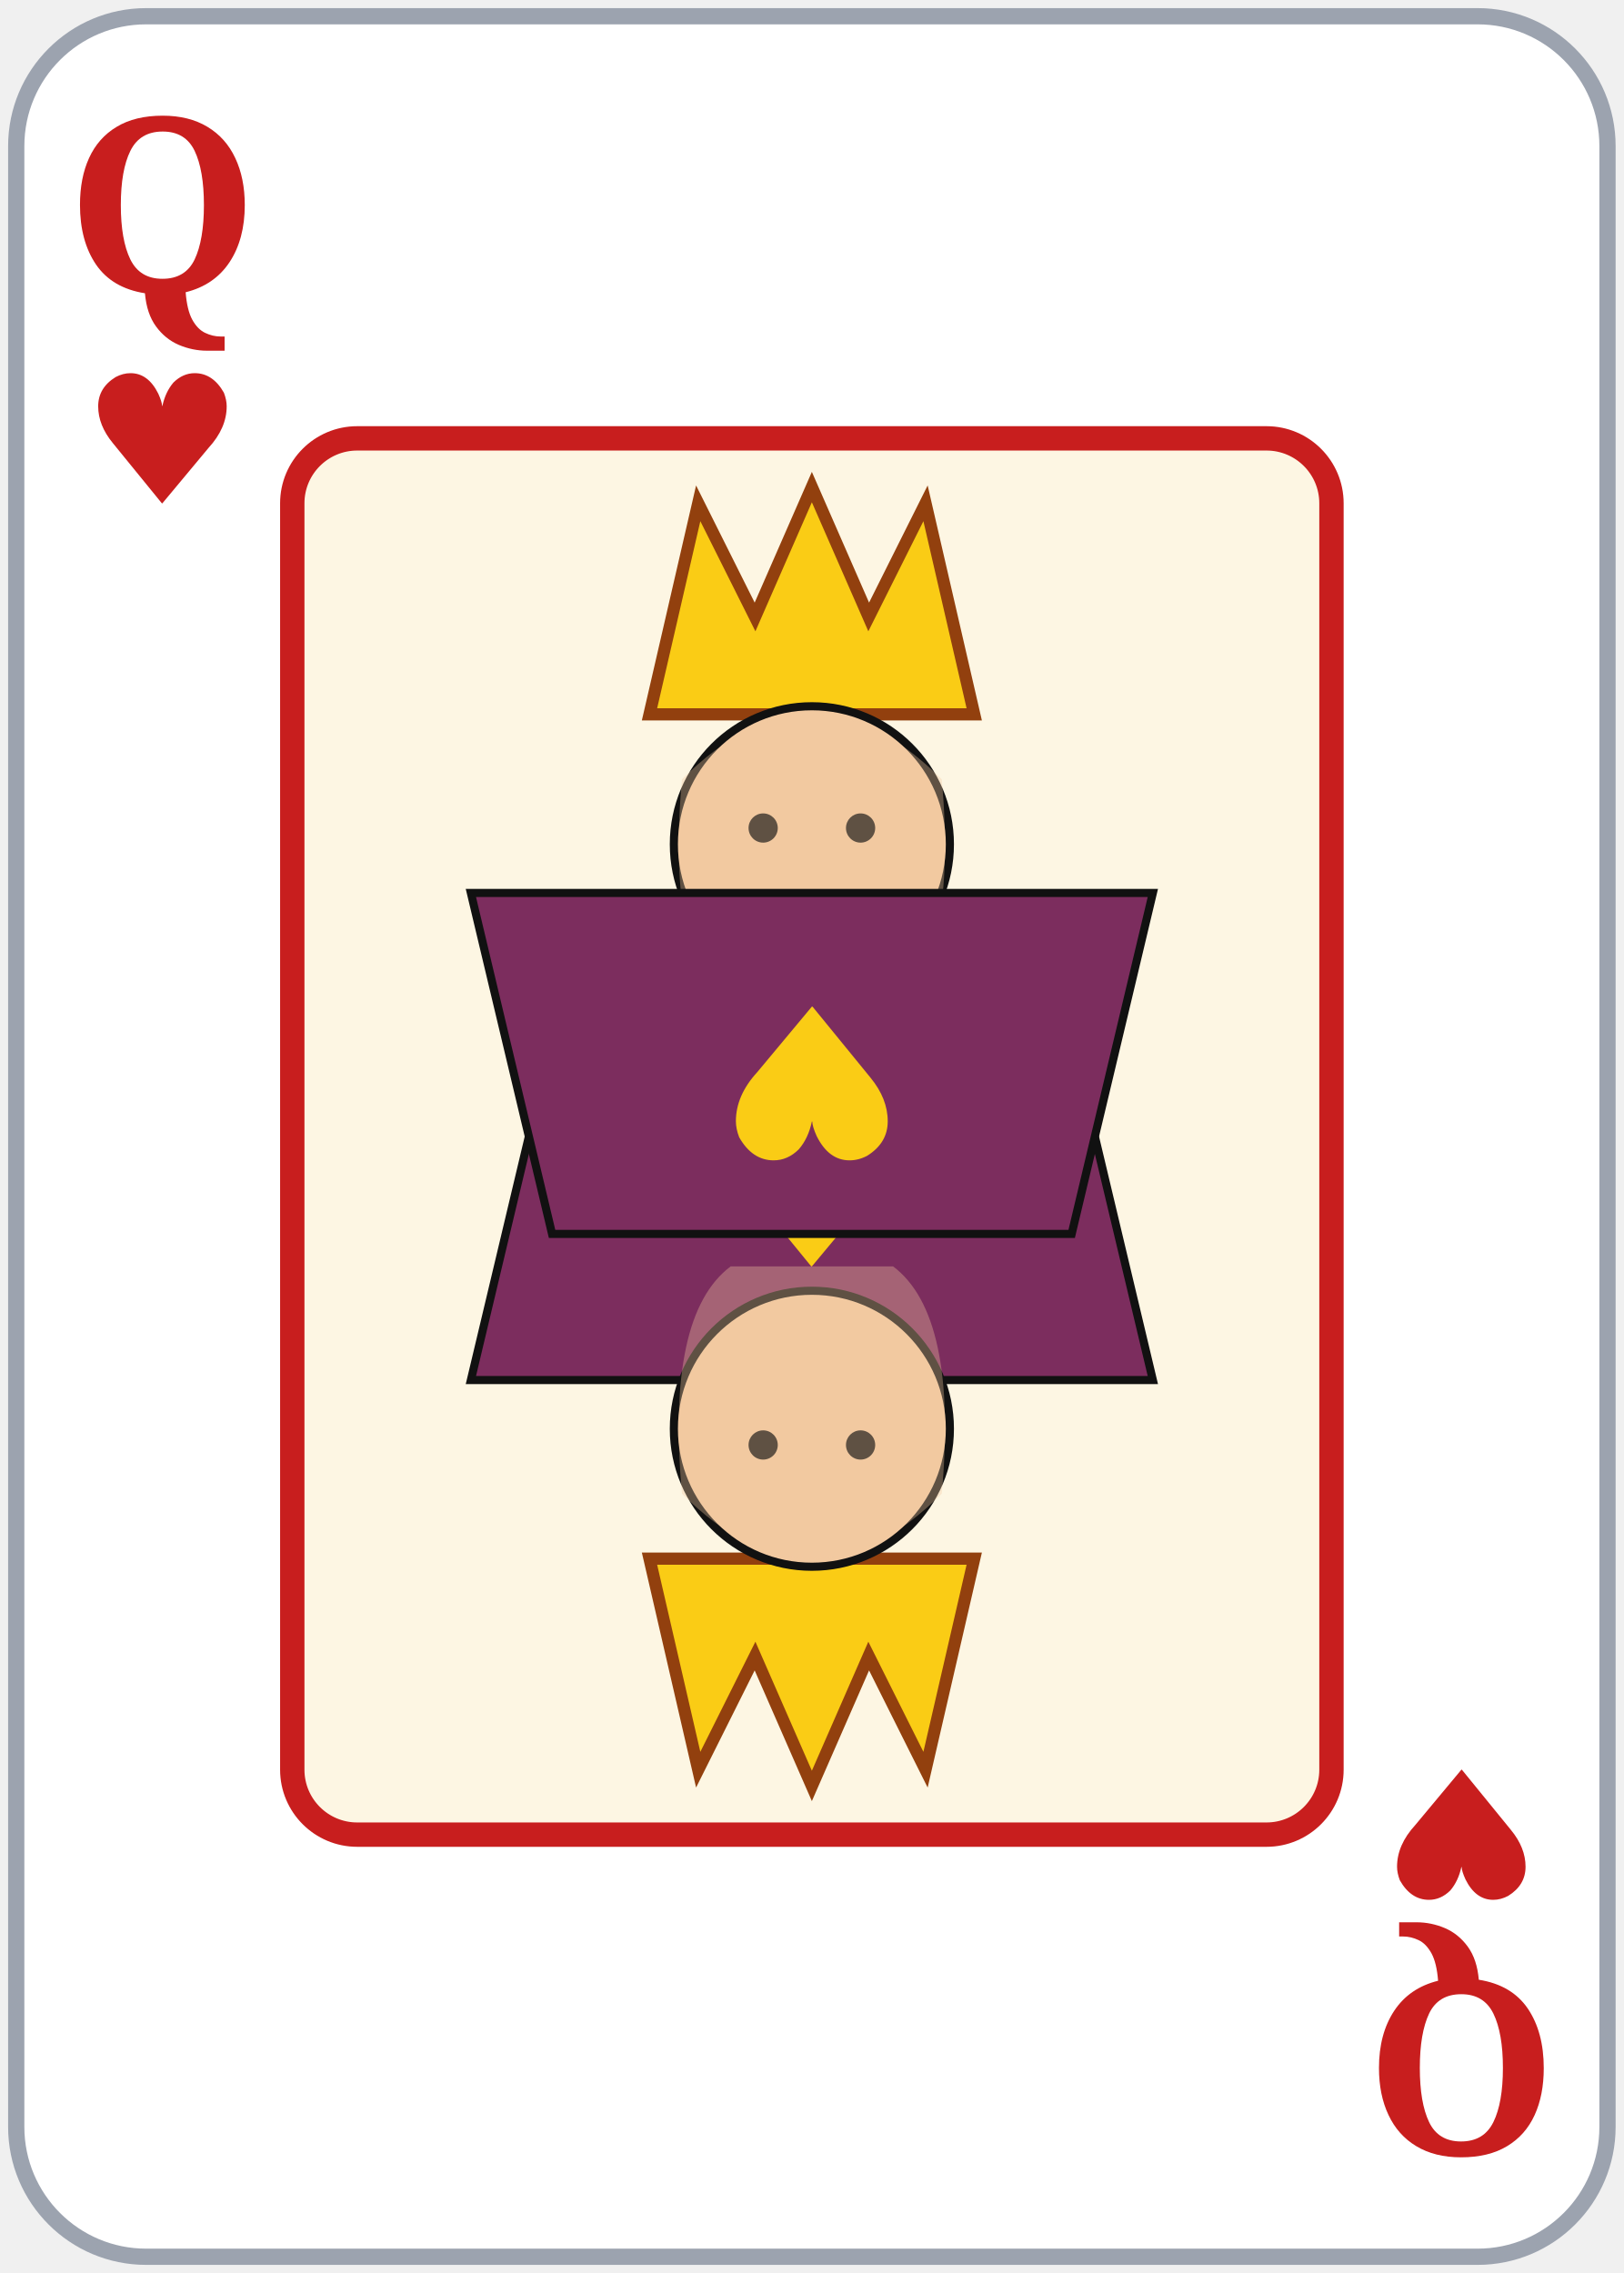
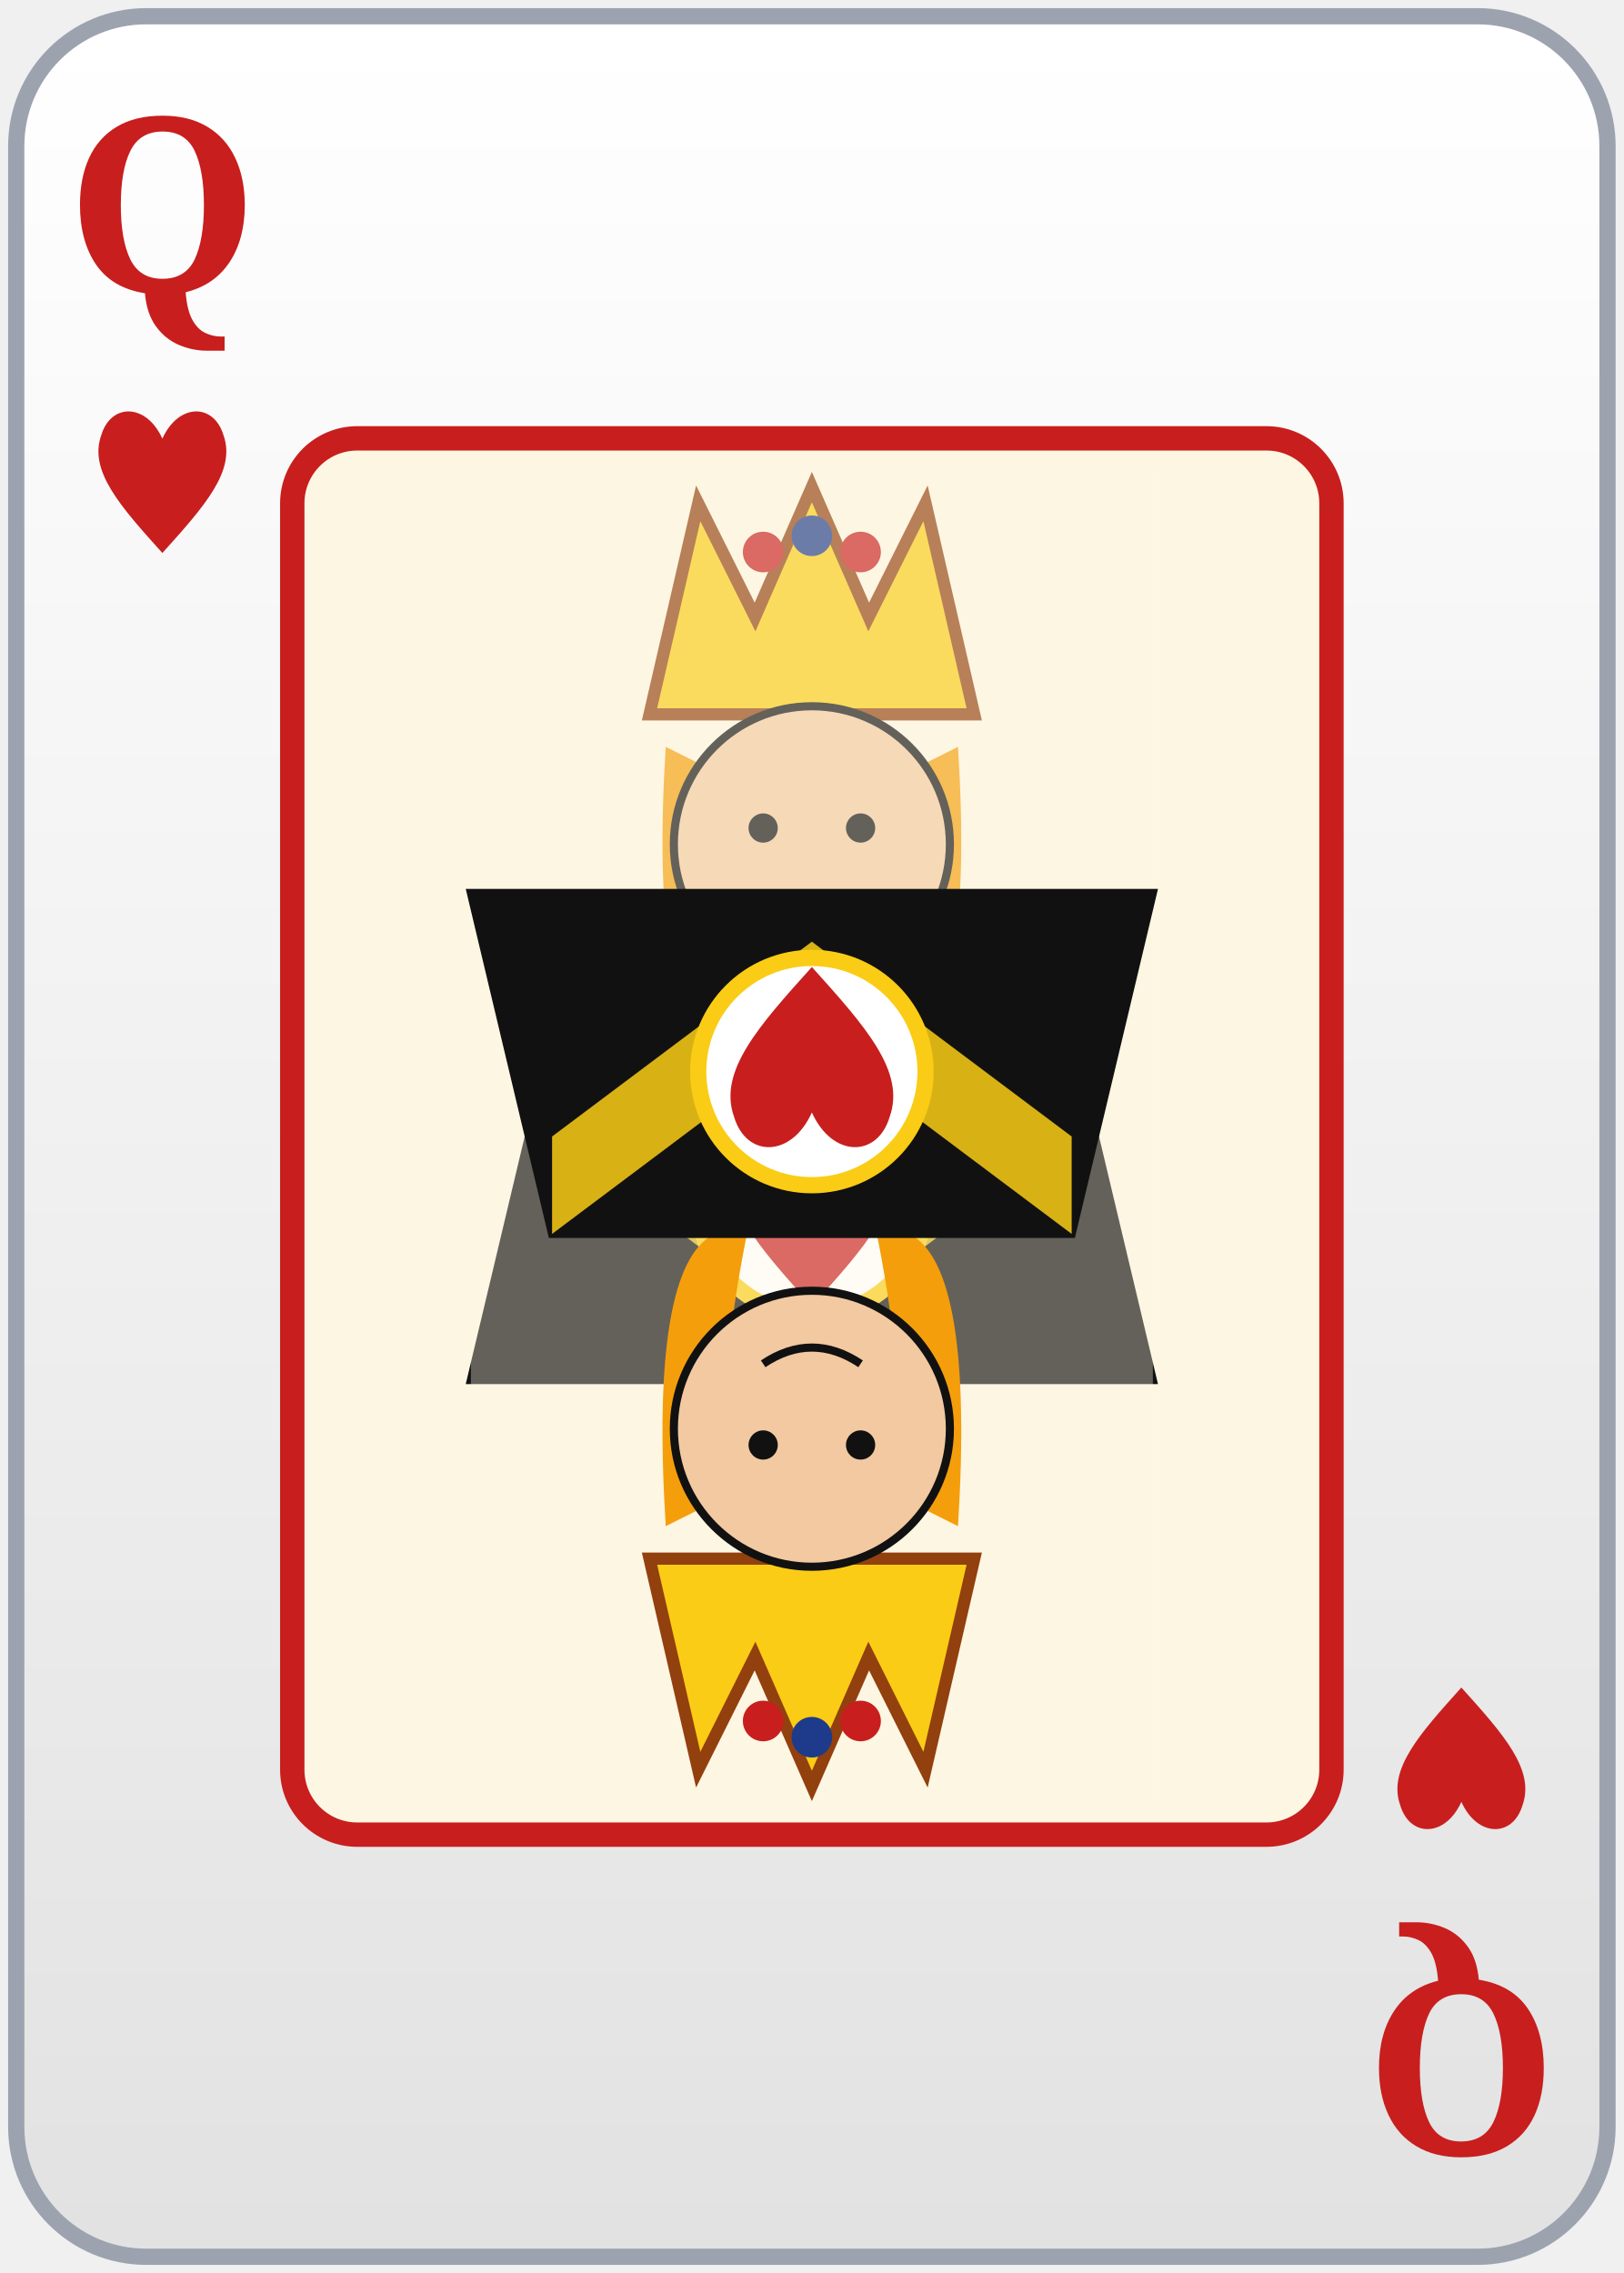
<svg xmlns="http://www.w3.org/2000/svg" viewBox="0 0 200 280" width="200" height="280" role="img" aria-label="Q♥">
-   <rect x="2" y="2" width="196" height="276" rx="16" fill="#ffffff" stroke="#9ca3af" stroke-width="2" />
+   <defs>
+     <linearGradient id="bg" x1="0" y1="0" x2="0" y2="1">
+       <stop offset="0%" stop-color="#ffffff" />
+       <stop offset="100%" stop-color="#e2e2e2" />
+     </linearGradient>
+   </defs>
+   <rect x="2" y="2" width="196" height="276" rx="16" fill="url(#bg)" stroke="#9ca3af" stroke-width="2" />
  <text x="20" y="36" font-family="Georgia,serif" font-size="30" font-weight="bold" fill="#c81e1e" text-anchor="middle">Q</text>
-   <text x="20" y="62" font-family="Georgia,serif" font-size="22" fill="#c81e1e" text-anchor="middle">♥</text>
+   <g transform="translate(20,58) rotate(0) scale(0.198,0.220) translate(-50,-50)">
+     <path d="M50 96 C24 70 4 50 12 30 C18 12 40 12 50 32 C60 12 82 12 88 30 C96 50 76 70 50 96 Z" fill="#c81e1e" />
+   </g>
  <g transform="rotate(180 180 244)">
    <text x="180" y="244" font-family="Georgia,serif" font-size="30" font-weight="bold" fill="#c81e1e" text-anchor="middle">Q</text>
-     <text x="180" y="270" font-family="Georgia,serif" font-size="22" fill="#c81e1e" text-anchor="middle">♥</text>
+     <g transform="translate(180,270) rotate(0) scale(0.198,0.220) translate(-50,-50)">
+       <path d="M50 96 C24 70 4 50 12 30 C18 12 40 12 50 32 C60 12 82 12 88 30 C96 50 76 70 50 96 Z" fill="#c81e1e" />
+     </g>
  </g>
  <defs>
    <clipPath id="clip">
      <rect x="36" y="54" width="128" height="172" rx="8" />
    </clipPath>
  </defs>
  <rect x="36" y="54" width="128" height="172" rx="8" fill="#fdf6e3" stroke="#c81e1e" stroke-width="3" />
  <g clip-path="url(#clip)">
    <g id="fig">
+       <rect x="58" y="58" width="84" height="164" fill="#fdf6e3" opacity="0.35" />
      <polygon points="80,88 120,88 114,62 107,76 100,60 93,76 86,62" fill="#facc15" stroke="#92400e" stroke-width="1.5" />
+       <circle cx="94" cy="68" r="2.5" fill="#c81e1e" />
+       <circle cx="100" cy="66" r="2.5" fill="#1e3a8a" />
+       <circle cx="106" cy="68" r="2.5" fill="#c81e1e" />
+       <path d="M82,92 Q80,124 88,128 L92,128 Q88,108 90,96 Z" fill="#f59e0b" />
+       <path d="M118,92 Q120,124 112,128 L108,128 Q112,108 110,96 Z" fill="#f59e0b" />
      <circle cx="100" cy="104" r="17" fill="#f2c9a0" stroke="#111" stroke-width="1" />
      <circle cx="94" cy="102" r="1.8" fill="#111" />
      <circle cx="106" cy="102" r="1.8" fill="#111" />
-       <path d="M84,96 Q82,118 90,124 L110,124 Q118,118 116,96 Q108,88 100,88 Q92,88 84,96 Z" fill="#f2c9a0" opacity="0.35" />
-       <path d="M68,128 L132,128 L142,170 L58,170 Z" fill="#7c2d5e" stroke="#111" stroke-width="1" />
-       <text x="100" y="156" font-family="Georgia,serif" font-size="26" fill="#facc15" text-anchor="middle">♥</text>
+       <path d="M94,112 Q100,116 106,112" fill="none" stroke="#111" stroke-width="1" />
+       <path d="M68,128 L132,128 L142,170 L58,170 Z" fill="#111111" stroke="#111" stroke-width="1" />
+       <polygon points="68,128 100,152 132,128 132,140 100,164 68,140" fill="#facc15" opacity="0.85" />
+       <circle cx="100" cy="148" r="14" fill="#ffffff" stroke="#facc15" stroke-width="2" />
+       <g transform="translate(100,148) rotate(0) scale(0.252,0.280) translate(-50,-50)">
+         <path d="M50 96 C24 70 4 50 12 30 C18 12 40 12 50 32 C60 12 82 12 88 30 C96 50 76 70 50 96 Z" fill="#c81e1e" />
+       </g>
    </g>
    <use href="#fig" transform="rotate(180 100 140)" />
  </g>
</svg>
